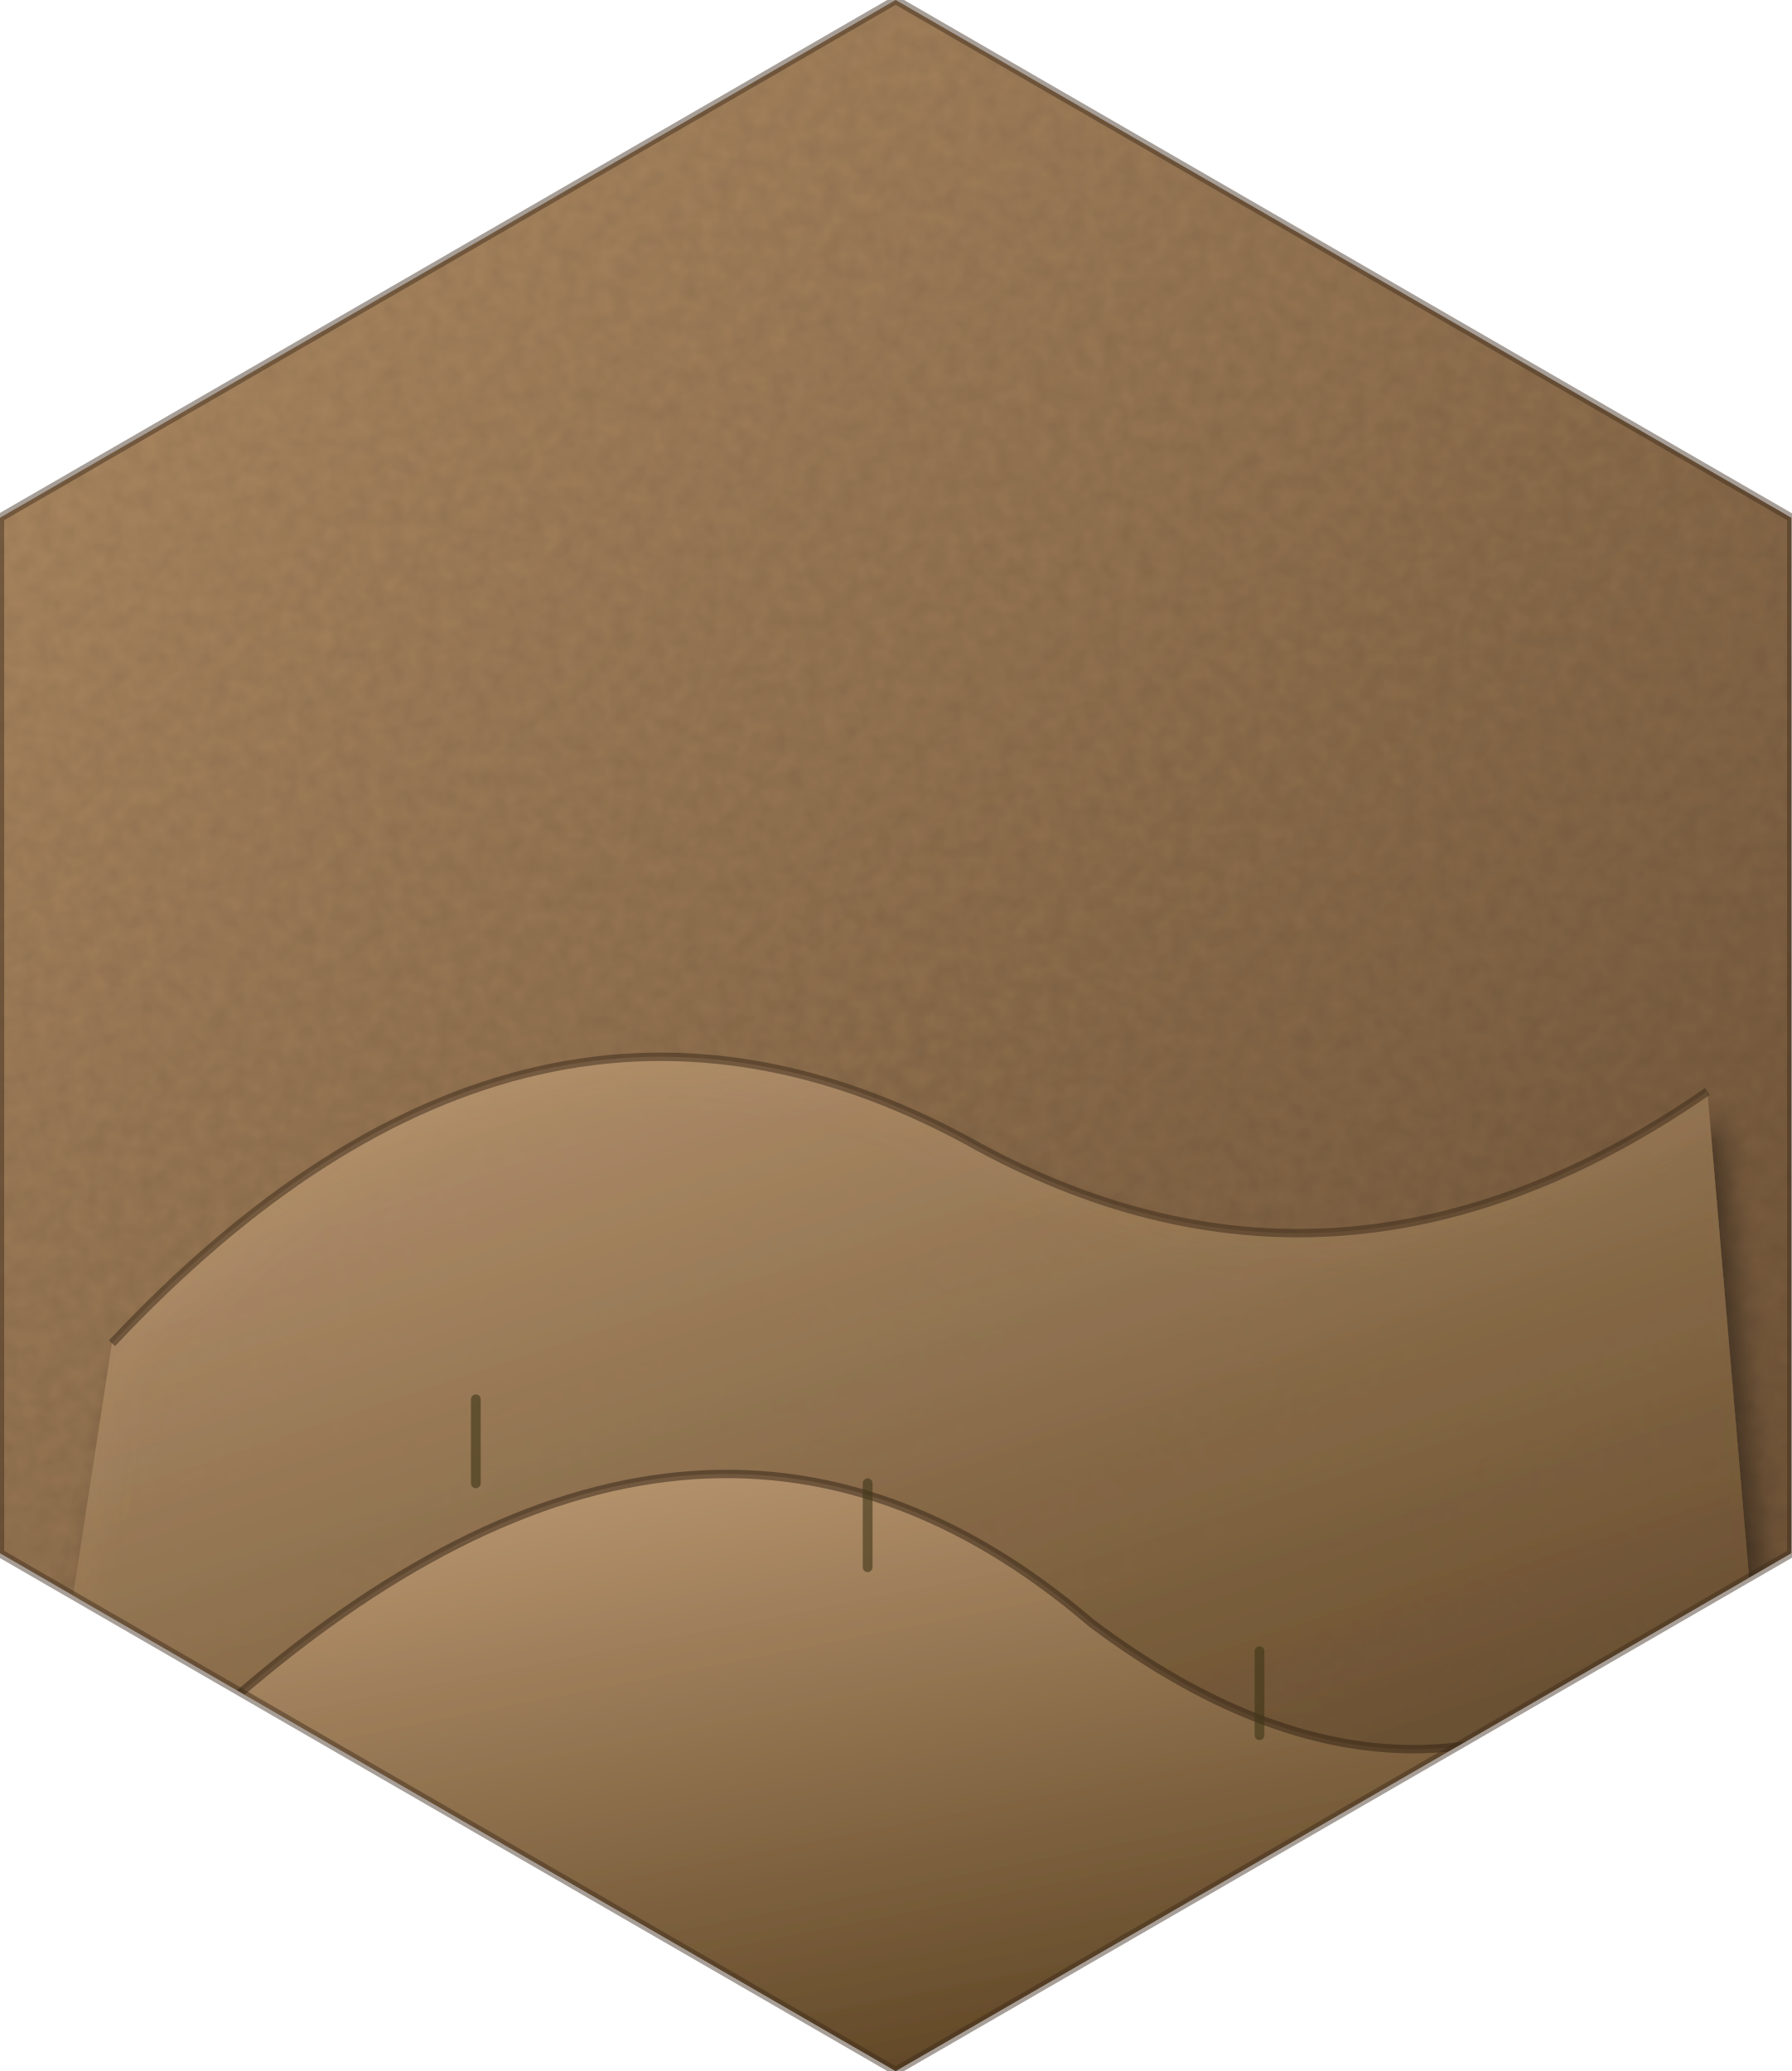
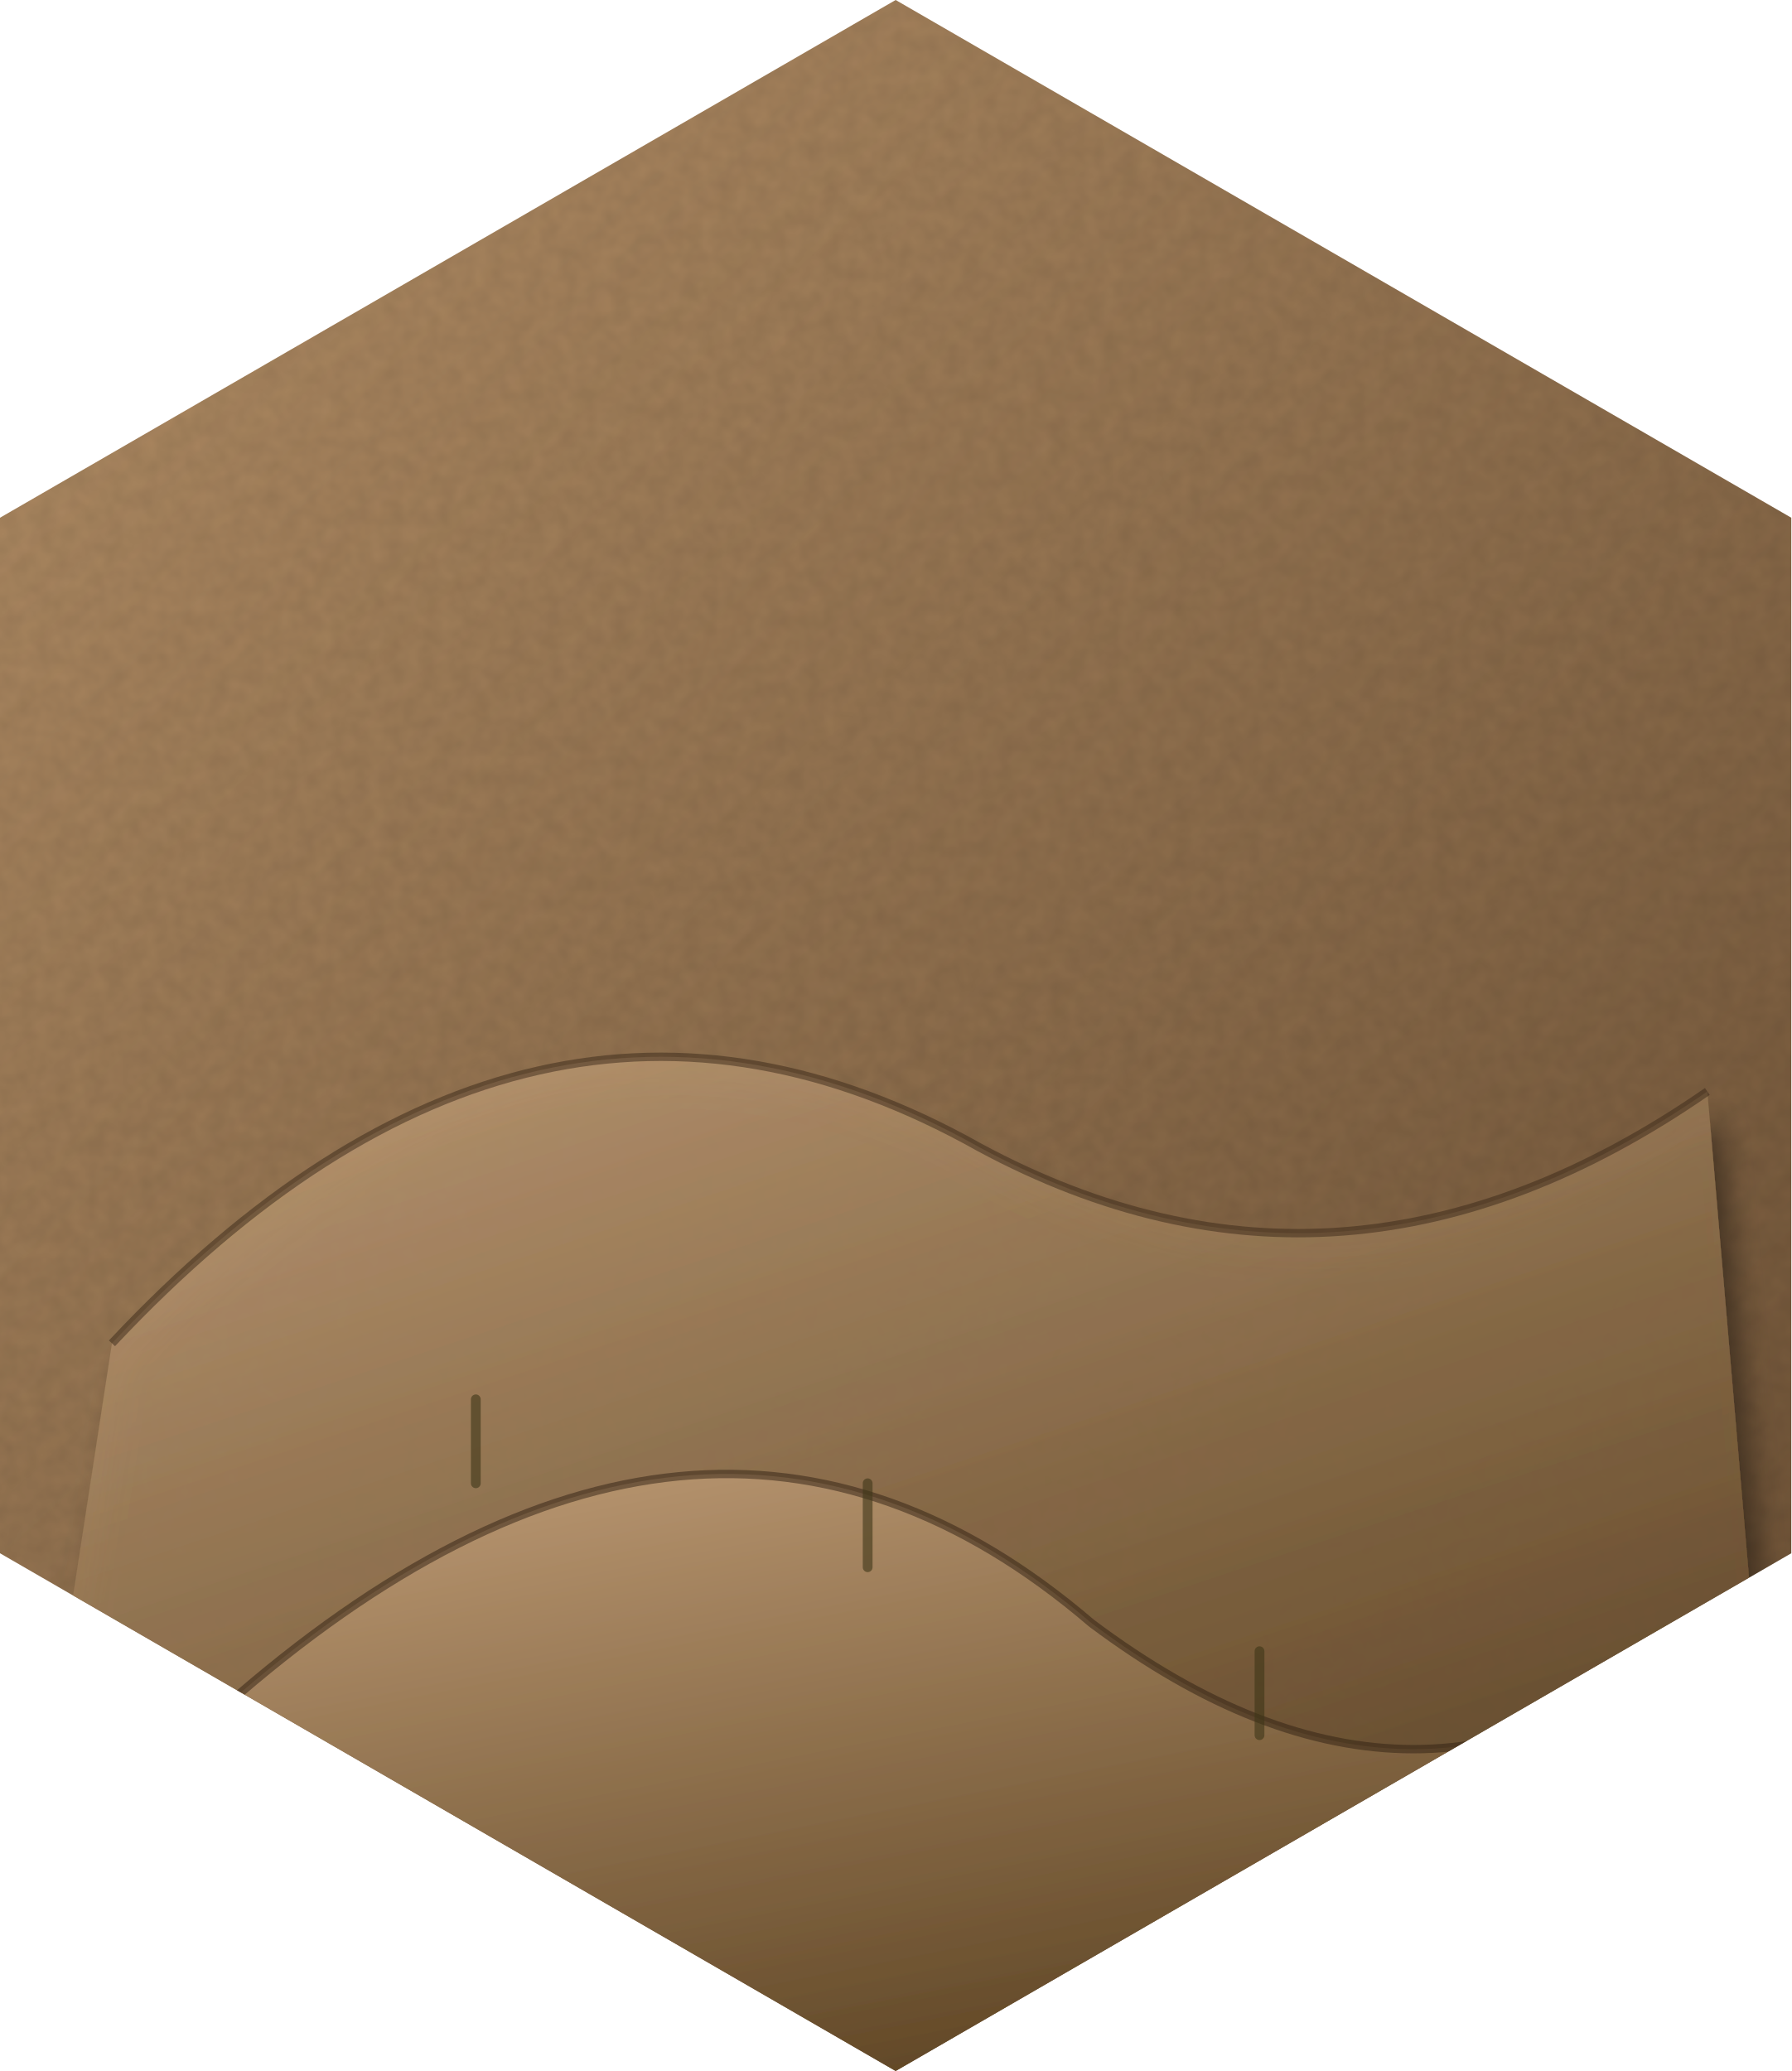
<svg xmlns="http://www.w3.org/2000/svg" viewBox="0 0 128 148" preserveAspectRatio="xMidYMid meet">
  <defs>
    <clipPath id="hex">
      <polygon points="64,0 128,37 128,111 64,148 0,111 0,37" />
    </clipPath>
    <linearGradient id="lg-base" x1="0" y1="0" x2="0.8" y2="1">
      <stop offset="0" stop-color="#b59067" />
      <stop offset="1" stop-color="#6e5236" />
    </linearGradient>
    <linearGradient id="lg-mound" x1="0" y1="0" x2="0.6" y2="1">
      <stop offset="0" stop-color="#c4a07a" />
      <stop offset="1" stop-color="#5e4524" />
    </linearGradient>
    <filter id="nz" x="0" y="0" width="1" height="1">
      <feTurbulence type="fractalNoise" baseFrequency="0.8" numOctaves="2" seed="11" />
      <feColorMatrix values="0 0 0 0 0  0 0 0 0 0  0 0 0 0 0  0 0 0 0.2 0" />
      <feComposite in2="SourceGraphic" operator="in" />
    </filter>
    <filter id="ds" x="-30%" y="-30%" width="160%" height="160%">
      <feGaussianBlur in="SourceAlpha" stdDeviation="1" />
      <feOffset dx="1" dy="2" />
      <feComponentTransfer>
        <feFuncA type="linear" slope="0.5" />
      </feComponentTransfer>
      <feMerge>
        <feMergeNode />
        <feMergeNode in="SourceGraphic" />
      </feMerge>
    </filter>
  </defs>
  <g clip-path="url(#hex)">
    <rect x="0" y="0" width="128" height="148" fill="url(#lg-base)" />
    <rect x="0" y="0" width="128" height="148" fill="#3e2a14" filter="url(#nz)" opacity="0.5" />
    <g filter="url(#ds)">
      <path d="M 8 96 Q 38 64 70 82 Q 96 96 122 78 L 128 148 L 0 148 Z" fill="url(#lg-mound)" opacity="0.85" />
      <path d="M 16 122 Q 50 92 78 116 Q 102 134 122 116 L 128 148 L 0 148 Z" fill="url(#lg-mound)" />
    </g>
    <path d="M 8 96 Q 38 64 70 82 Q 96 96 122 78" fill="none" stroke="#3a2818" stroke-width="0.6" opacity="0.5" />
    <path d="M 16 122 Q 50 92 78 116 Q 102 134 122 116" fill="none" stroke="#2f1f12" stroke-width="0.6" opacity="0.5" />
    <g stroke="#3e3618" stroke-width="0.7" stroke-linecap="round" opacity="0.6">
      <line x1="34" y1="106" x2="34" y2="100" />
      <line x1="62" y1="112" x2="62" y2="106" />
      <line x1="90" y1="124" x2="90" y2="118" />
    </g>
  </g>
-   <polygon points="64,0 128,37 128,111 64,148 0,111 0,37" fill="none" stroke="#3a2818" stroke-width="0.6" opacity="0.45" />
</svg>
